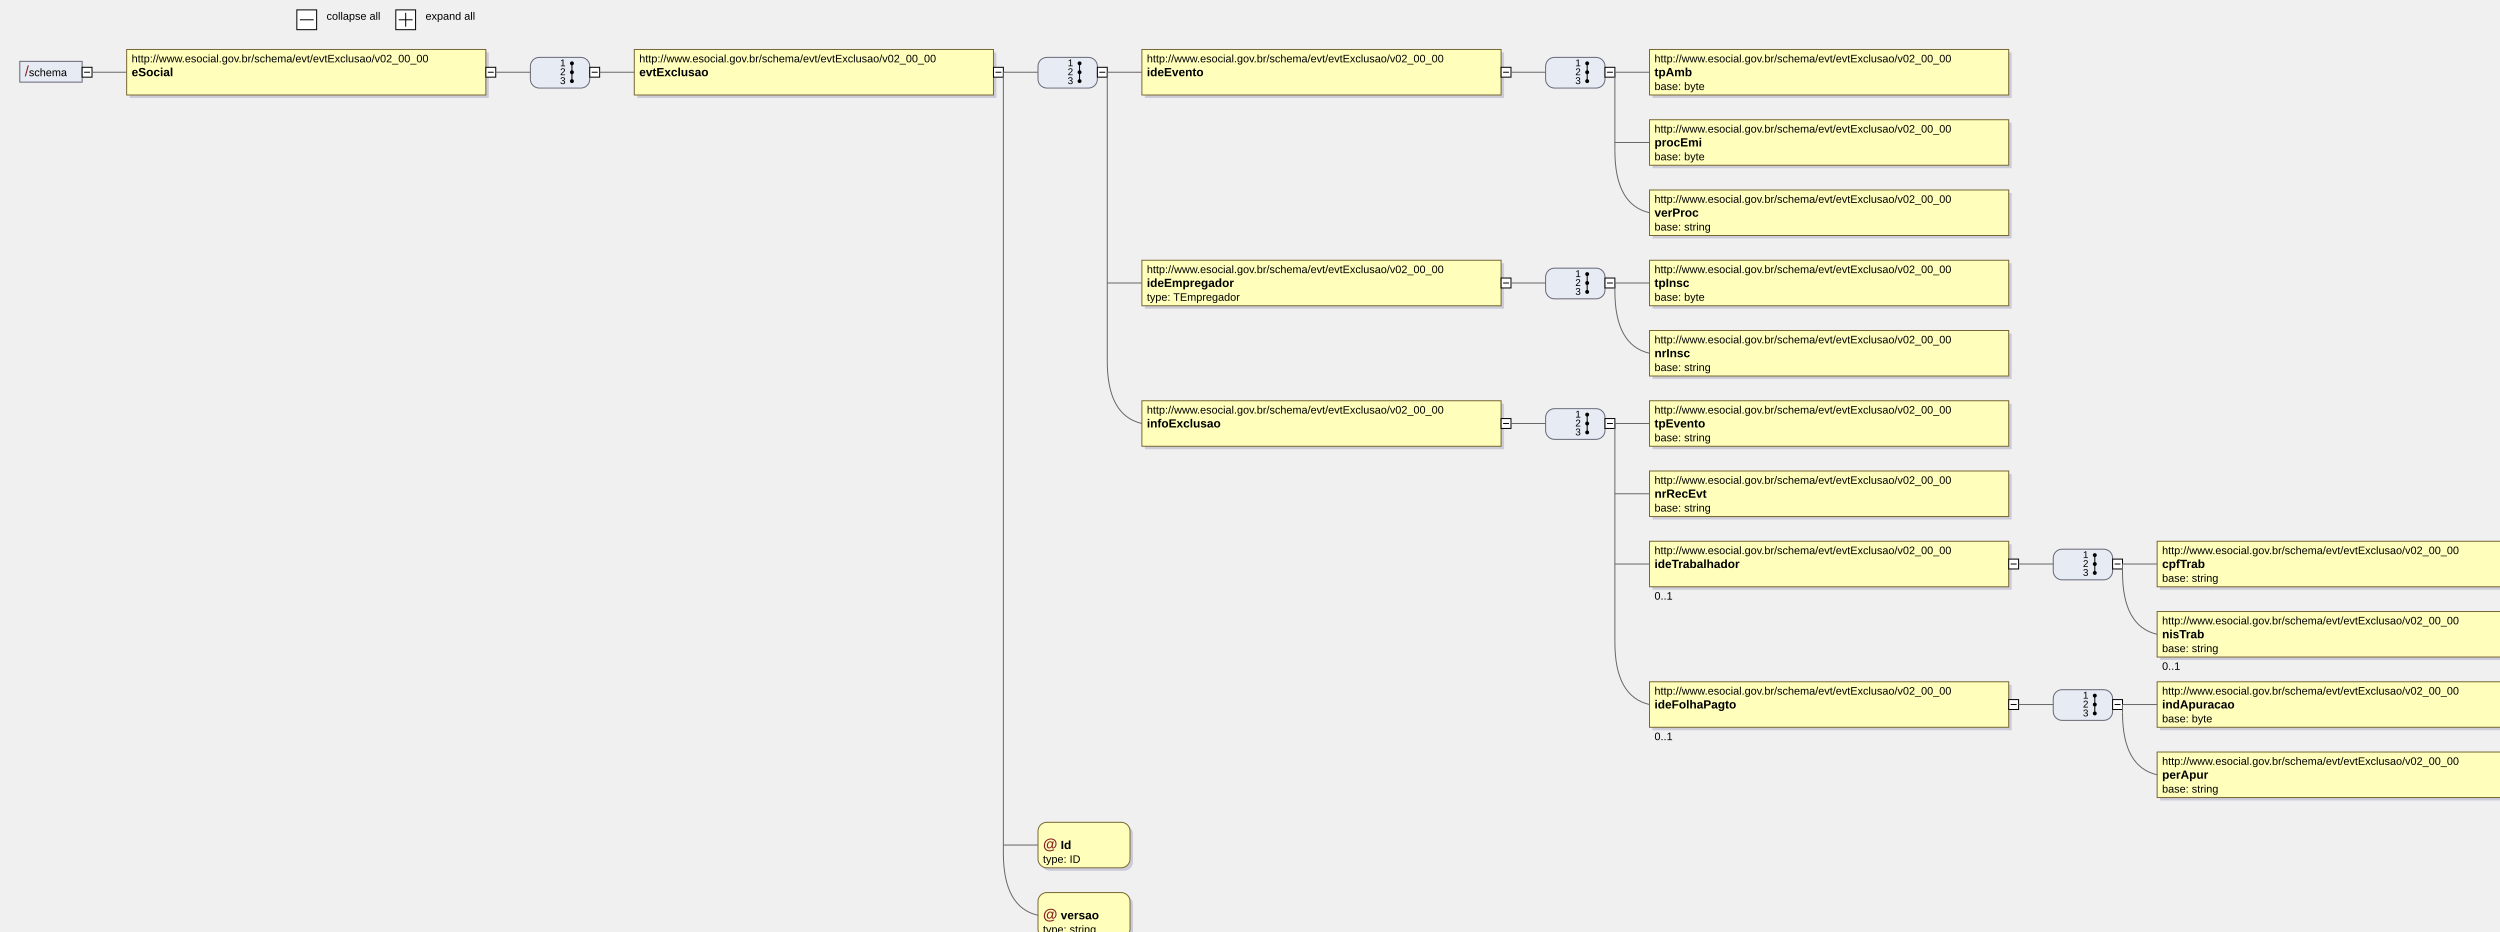
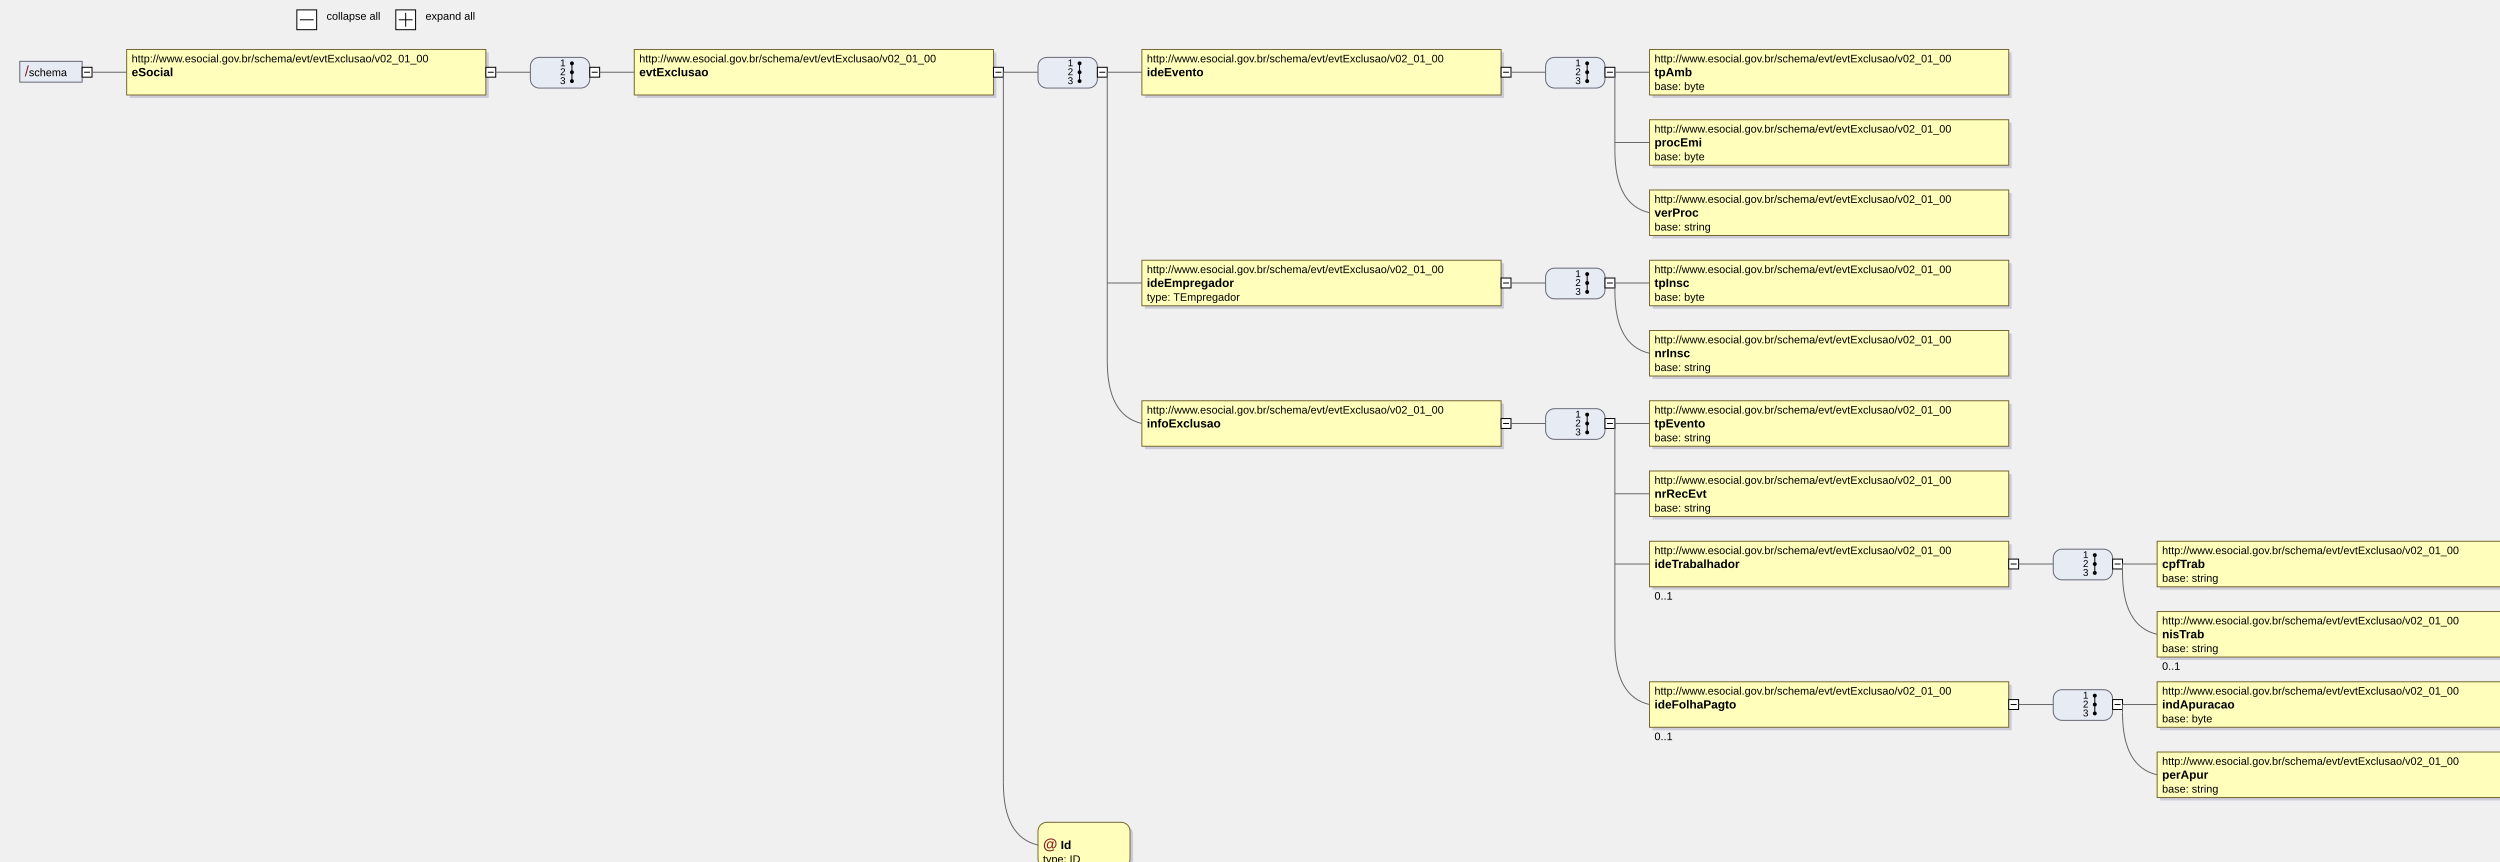
<svg xmlns="http://www.w3.org/2000/svg" xmlns:xlink="http://www.w3.org/1999/xlink" id="svg">
  <defs>
    <style type="text/css">
svg {pointer-events: none;}
text {font-family: arial; font-size: 11px;}
line, polyline, polygon {fill: none; stroke: black;}

.strong {font-size: 12px; font-weight: bold;}
.small {font-size: 10px;}
.big {font-size: 15px; fill: #882222;}

.button {fill: white; stroke: black; pointer-events: all;}
.shadow {fill: #ccccd8; stroke: none;}
.connection {fill: none; stroke: #666666;}
.empty {fill: none; stroke: black;}
.filled {fill: black; stroke: none;}

.boxelement, .boxany, .boxattribute1, .boxanyattribute {fill: #FFFFBB; stroke: #776633; pointer-events: all;}
.boxattribute2 {fill: #FFFFBB; stroke: #776633; pointer-events: all; stroke-dasharray: 2;}
.boxschema, .boxloop, .boxcompositor {fill: #E7EBF3; stroke: #666677;}
.boxselector, .boxfield, .boxidc {fill: #E0F7B7; stroke: #667733;}

.lax {fill: white; stroke: black;}
.skip {fill: #cc6666; stroke: black;}
.strict {fill: black; stroke: none;}

.border {fill: #f9f9f9; stroke: #dddddd;}
</style>
    <symbol class="button" id="plus">
      <rect x="1" y="1" width="10" height="10" />
      <line x1="3" y1="6" x2="9" y2="6" />
      <line x1="6" y1="3" x2="6" y2="9" />
    </symbol>
    <symbol class="button" id="minus">
      <rect x="1" y="1" width="10" height="10" />
      <line x1="3" y1="6" x2="9" y2="6" />
    </symbol>
  </defs>
  <rect class="button" x="300" y="10" width="20" height="20" />
  <line x1="303" y1="20" x2="317" y2="20" />
  <text x="330" y="20">collapse all</text>
  <rect class="button" x="400" y="10" width="20" height="20" />
  <line x1="403" y1="20" x2="417" y2="20" />
  <line x1="410" y1="13" x2="410" y2="27" />
  <text x="430" y="20">expand all</text>
  <g id="_1" class="box" transform="translate(20,50)">
    <rect class="boxschema" x="0" y="12" width="63" height="21" />
    <text x="5" y="27">
      <tspan class="big">/ </tspan>schema</text>
    <use x="62" y="17" xlink:href="#minus" id="s_1" />
  </g>
  <g id="_1_1" class="box" transform="translate(128,50)">
    <rect class="shadow" x="3" y="3" width="363" height="46" />
    <rect class="boxelement" x="0" y="0" width="363" height="46" />
-     <text class="visible" x="5" y="13">http://www.esocial.gov.br/schema/evt/evtExclusao/v02_00_00</text>
+     <text class="visible" x="5" y="13">http://www.esocial.gov.br/schema/evt/evtExclusao/v02_01_00</text>
    <text class="hidden" visibility="hidden" x="5" y="13">nillable: 0</text>
    <text class="hidden" visibility="hidden" x="5" y="41">abstract: 0</text>
    <text class="strong" x="5" y="27">eSocial</text>
    <line class="connection" x1="-35" y1="23" x2="0" y2="23" />
    <use x="362" y="17" xlink:href="#minus" id="s_1_1" />
  </g>
  <g id="_1_1_1" class="box" transform="translate(536,50)">
    <rect class="boxcompositor" x="0" y="8" width="60" height="31" rx="9" />
    <circle cx="42" cy="14" r="2" />
    <circle cx="42" cy="23" r="2" />
    <circle cx="42" cy="32" r="2" />
    <text class="small" x="30" y="17">1</text>
    <text class="small" x="30" y="26">2</text>
    <text class="small" x="30" y="35">3</text>
    <line x1="42" y1="14" x2="42" y2="32" />
    <line class="connection" x1="-35" y1="23" x2="0" y2="23" />
    <use x="59" y="17" xlink:href="#minus" id="s_1_1_1" />
  </g>
  <g id="_1_1_1_1" class="box" transform="translate(641,50)">
    <rect class="shadow" x="3" y="3" width="363" height="46" />
    <rect class="boxelement" x="0" y="0" width="363" height="46" />
-     <text class="visible" x="5" y="13">http://www.esocial.gov.br/schema/evt/evtExclusao/v02_00_00</text>
+     <text class="visible" x="5" y="13">http://www.esocial.gov.br/schema/evt/evtExclusao/v02_01_00</text>
    <text class="hidden" visibility="hidden" x="5" y="13">nillable: 0</text>
    <text class="hidden" visibility="hidden" x="5" y="41">abstract: 0</text>
    <text class="strong" x="5" y="27">evtExclusao</text>
    <line class="connection" x1="-35" y1="23" x2="0" y2="23" />
    <use x="362" y="17" xlink:href="#minus" id="s_1_1_1_1" />
  </g>
  <g id="_1_1_1_1_1" class="box" transform="translate(1049,50)">
    <rect class="boxcompositor" x="0" y="8" width="60" height="31" rx="9" />
    <circle cx="42" cy="14" r="2" />
    <circle cx="42" cy="23" r="2" />
    <circle cx="42" cy="32" r="2" />
    <text class="small" x="30" y="17">1</text>
    <text class="small" x="30" y="26">2</text>
    <text class="small" x="30" y="35">3</text>
    <line x1="42" y1="14" x2="42" y2="32" />
    <line class="connection" x1="-35" y1="23" x2="0" y2="23" />
    <use x="59" y="17" xlink:href="#minus" id="s_1_1_1_1_1" />
  </g>
  <g id="_1_1_1_1_1_1" class="box" transform="translate(1154,50)">
    <rect class="shadow" x="3" y="3" width="363" height="46" />
    <rect class="boxelement" x="0" y="0" width="363" height="46" />
-     <text class="visible" x="5" y="13">http://www.esocial.gov.br/schema/evt/evtExclusao/v02_00_00</text>
+     <text class="visible" x="5" y="13">http://www.esocial.gov.br/schema/evt/evtExclusao/v02_01_00</text>
    <text class="hidden" visibility="hidden" x="5" y="13">nillable: 0</text>
    <text class="hidden" visibility="hidden" x="5" y="41">abstract: 0</text>
    <text class="strong" x="5" y="27">ideEvento</text>
    <line class="connection" x1="-35" y1="23" x2="0" y2="23" />
    <use x="362" y="17" xlink:href="#minus" id="s_1_1_1_1_1_1" />
  </g>
  <g id="_1_1_1_1_1_1_1" class="box" transform="translate(1562,50)">
    <rect class="boxcompositor" x="0" y="8" width="60" height="31" rx="9" />
    <circle cx="42" cy="14" r="2" />
    <circle cx="42" cy="23" r="2" />
    <circle cx="42" cy="32" r="2" />
    <text class="small" x="30" y="17">1</text>
    <text class="small" x="30" y="26">2</text>
    <text class="small" x="30" y="35">3</text>
    <line x1="42" y1="14" x2="42" y2="32" />
    <line class="connection" x1="-35" y1="23" x2="0" y2="23" />
    <use x="59" y="17" xlink:href="#minus" id="s_1_1_1_1_1_1_1" />
  </g>
  <g id="_1_1_1_1_1_1_1_1" class="box" transform="translate(1667,50)">
    <rect class="shadow" x="3" y="3" width="363" height="46" />
    <rect class="boxelement" x="0" y="0" width="363" height="46" />
-     <text class="visible" x="5" y="13">http://www.esocial.gov.br/schema/evt/evtExclusao/v02_00_00</text>
+     <text class="visible" x="5" y="13">http://www.esocial.gov.br/schema/evt/evtExclusao/v02_01_00</text>
    <text class="hidden" visibility="hidden" x="5" y="13">nillable: 0</text>
    <text class="hidden" visibility="hidden" x="5" y="41">abstract: 0</text>
    <text class="strong" x="5" y="27">tpAmb</text>
    <text class="visible" x="5" y="41">base: byte</text>
    <line class="connection" x1="-35" y1="23" x2="0" y2="23" />
  </g>
  <g id="_1_1_1_1_1_1_1_2" class="box" transform="translate(1667,121)">
    <rect class="shadow" x="3" y="3" width="363" height="46" />
    <rect class="boxelement" x="0" y="0" width="363" height="46" />
-     <text class="visible" x="5" y="13">http://www.esocial.gov.br/schema/evt/evtExclusao/v02_00_00</text>
+     <text class="visible" x="5" y="13">http://www.esocial.gov.br/schema/evt/evtExclusao/v02_01_00</text>
    <text class="hidden" visibility="hidden" x="5" y="13">nillable: 0</text>
    <text class="hidden" visibility="hidden" x="5" y="41">abstract: 0</text>
    <text class="strong" x="5" y="27">procEmi</text>
    <text class="visible" x="5" y="41">base: byte</text>
    <line class="connection" x1="-35" y1="23" x2="0" y2="23" />
  </g>
  <g id="_1_1_1_1_1_1_1_3" class="box" transform="translate(1667,192)">
    <rect class="shadow" x="3" y="3" width="363" height="46" />
    <rect class="boxelement" x="0" y="0" width="363" height="46" />
-     <text class="visible" x="5" y="13">http://www.esocial.gov.br/schema/evt/evtExclusao/v02_00_00</text>
+     <text class="visible" x="5" y="13">http://www.esocial.gov.br/schema/evt/evtExclusao/v02_01_00</text>
    <text class="hidden" visibility="hidden" x="5" y="13">nillable: 0</text>
    <text class="hidden" visibility="hidden" x="5" y="41">abstract: 0</text>
    <text class="strong" x="5" y="27">verProc</text>
    <text class="visible" x="5" y="41">base: string</text>
    <line class="connection" id="p_1_1_1_1_1_1_1_3" x1="-35" y1="-119" x2="-35" y2="-40" />
    <path class="connection" d="M-35,-40 Q-35,15 0,23" />
  </g>
  <g id="_1_1_1_1_1_2" class="box" transform="translate(1154,263)">
    <rect class="shadow" x="3" y="3" width="363" height="46" />
    <rect class="boxelement" x="0" y="0" width="363" height="46" />
-     <text class="visible" x="5" y="13">http://www.esocial.gov.br/schema/evt/evtExclusao/v02_00_00</text>
+     <text class="visible" x="5" y="13">http://www.esocial.gov.br/schema/evt/evtExclusao/v02_01_00</text>
    <text class="hidden" visibility="hidden" x="5" y="13">nillable: 0</text>
    <text class="hidden" visibility="hidden" x="5" y="41">abstract: 0</text>
    <text class="strong" x="5" y="27">ideEmpregador</text>
    <text class="visible" x="5" y="41">type: TEmpregador</text>
    <line class="connection" x1="-35" y1="23" x2="0" y2="23" />
    <use x="362" y="17" xlink:href="#minus" id="s_1_1_1_1_1_2" />
  </g>
  <g id="_1_1_1_1_1_2_1" class="box" transform="translate(1562,263)">
    <rect class="boxcompositor" x="0" y="8" width="60" height="31" rx="9" />
    <circle cx="42" cy="14" r="2" />
    <circle cx="42" cy="23" r="2" />
    <circle cx="42" cy="32" r="2" />
    <text class="small" x="30" y="17">1</text>
    <text class="small" x="30" y="26">2</text>
    <text class="small" x="30" y="35">3</text>
    <line x1="42" y1="14" x2="42" y2="32" />
    <line class="connection" x1="-35" y1="23" x2="0" y2="23" />
    <use x="59" y="17" xlink:href="#minus" id="s_1_1_1_1_1_2_1" />
  </g>
  <g id="_1_1_1_1_1_2_1_1" class="box" transform="translate(1667,263)">
    <rect class="shadow" x="3" y="3" width="363" height="46" />
    <rect class="boxelement" x="0" y="0" width="363" height="46" />
-     <text class="visible" x="5" y="13">http://www.esocial.gov.br/schema/evt/evtExclusao/v02_00_00</text>
+     <text class="visible" x="5" y="13">http://www.esocial.gov.br/schema/evt/evtExclusao/v02_01_00</text>
    <text class="hidden" visibility="hidden" x="5" y="13">nillable: 0</text>
    <text class="hidden" visibility="hidden" x="5" y="41">abstract: 0</text>
    <text class="strong" x="5" y="27">tpInsc</text>
    <text class="visible" x="5" y="41">base: byte</text>
    <line class="connection" x1="-35" y1="23" x2="0" y2="23" />
  </g>
  <g id="_1_1_1_1_1_2_1_2" class="box" transform="translate(1667,334)">
    <rect class="shadow" x="3" y="3" width="363" height="46" />
    <rect class="boxelement" x="0" y="0" width="363" height="46" />
-     <text class="visible" x="5" y="13">http://www.esocial.gov.br/schema/evt/evtExclusao/v02_00_00</text>
+     <text class="visible" x="5" y="13">http://www.esocial.gov.br/schema/evt/evtExclusao/v02_01_00</text>
    <text class="hidden" visibility="hidden" x="5" y="13">nillable: 0</text>
    <text class="hidden" visibility="hidden" x="5" y="41">abstract: 0</text>
    <text class="strong" x="5" y="27">nrInsc</text>
    <text class="visible" x="5" y="41">base: string</text>
    <line class="connection" id="p_1_1_1_1_1_2_1_2" x1="-35" y1="-48" x2="-35" y2="-40" />
    <path class="connection" d="M-35,-40 Q-35,15 0,23" />
  </g>
  <g id="_1_1_1_1_1_3" class="box" transform="translate(1154,405)">
    <rect class="shadow" x="3" y="3" width="363" height="46" />
    <rect class="boxelement" x="0" y="0" width="363" height="46" />
-     <text class="visible" x="5" y="13">http://www.esocial.gov.br/schema/evt/evtExclusao/v02_00_00</text>
+     <text class="visible" x="5" y="13">http://www.esocial.gov.br/schema/evt/evtExclusao/v02_01_00</text>
    <text class="hidden" visibility="hidden" x="5" y="13">nillable: 0</text>
    <text class="hidden" visibility="hidden" x="5" y="41">abstract: 0</text>
    <text class="strong" x="5" y="27">infoExclusao</text>
    <line class="connection" id="p_1_1_1_1_1_3" x1="-35" y1="-332" x2="-35" y2="-40" />
    <path class="connection" d="M-35,-40 Q-35,15 0,23" />
    <use x="362" y="17" xlink:href="#minus" id="s_1_1_1_1_1_3" />
  </g>
  <g id="_1_1_1_1_1_3_1" class="box" transform="translate(1562,405)">
    <rect class="boxcompositor" x="0" y="8" width="60" height="31" rx="9" />
    <circle cx="42" cy="14" r="2" />
    <circle cx="42" cy="23" r="2" />
    <circle cx="42" cy="32" r="2" />
    <text class="small" x="30" y="17">1</text>
    <text class="small" x="30" y="26">2</text>
    <text class="small" x="30" y="35">3</text>
    <line x1="42" y1="14" x2="42" y2="32" />
    <line class="connection" x1="-35" y1="23" x2="0" y2="23" />
    <use x="59" y="17" xlink:href="#minus" id="s_1_1_1_1_1_3_1" />
  </g>
  <g id="_1_1_1_1_1_3_1_1" class="box" transform="translate(1667,405)">
    <rect class="shadow" x="3" y="3" width="363" height="46" />
    <rect class="boxelement" x="0" y="0" width="363" height="46" />
-     <text class="visible" x="5" y="13">http://www.esocial.gov.br/schema/evt/evtExclusao/v02_00_00</text>
+     <text class="visible" x="5" y="13">http://www.esocial.gov.br/schema/evt/evtExclusao/v02_01_00</text>
    <text class="hidden" visibility="hidden" x="5" y="13">nillable: 0</text>
    <text class="hidden" visibility="hidden" x="5" y="41">abstract: 0</text>
    <text class="strong" x="5" y="27">tpEvento</text>
    <text class="visible" x="5" y="41">base: string</text>
    <line class="connection" x1="-35" y1="23" x2="0" y2="23" />
  </g>
  <g id="_1_1_1_1_1_3_1_2" class="box" transform="translate(1667,476)">
    <rect class="shadow" x="3" y="3" width="363" height="46" />
    <rect class="boxelement" x="0" y="0" width="363" height="46" />
-     <text class="visible" x="5" y="13">http://www.esocial.gov.br/schema/evt/evtExclusao/v02_00_00</text>
+     <text class="visible" x="5" y="13">http://www.esocial.gov.br/schema/evt/evtExclusao/v02_01_00</text>
    <text class="hidden" visibility="hidden" x="5" y="13">nillable: 0</text>
    <text class="hidden" visibility="hidden" x="5" y="41">abstract: 0</text>
    <text class="strong" x="5" y="27">nrRecEvt</text>
    <text class="visible" x="5" y="41">base: string</text>
    <line class="connection" x1="-35" y1="23" x2="0" y2="23" />
  </g>
  <g id="_1_1_1_1_1_3_1_3" class="box" transform="translate(1667,547)">
    <rect class="shadow" x="3" y="3" width="363" height="46" />
    <rect class="boxelement" x="0" y="0" width="363" height="46" />
-     <text class="visible" x="5" y="13">http://www.esocial.gov.br/schema/evt/evtExclusao/v02_00_00</text>
+     <text class="visible" x="5" y="13">http://www.esocial.gov.br/schema/evt/evtExclusao/v02_01_00</text>
    <text class="hidden" visibility="hidden" x="5" y="13">nillable: 0</text>
    <text class="hidden" visibility="hidden" x="5" y="41">abstract: 0</text>
    <text class="strong" x="5" y="27">ideTrabalhador</text>
    <text x="5" y="59">0..1</text>
    <line class="connection" x1="-35" y1="23" x2="0" y2="23" />
    <use x="362" y="17" xlink:href="#minus" id="s_1_1_1_1_1_3_1_3" />
  </g>
  <g id="_1_1_1_1_1_3_1_3_1" class="box" transform="translate(2075,547)">
    <rect class="boxcompositor" x="0" y="8" width="60" height="31" rx="9" />
    <circle cx="42" cy="14" r="2" />
    <circle cx="42" cy="23" r="2" />
    <circle cx="42" cy="32" r="2" />
    <text class="small" x="30" y="17">1</text>
    <text class="small" x="30" y="26">2</text>
    <text class="small" x="30" y="35">3</text>
    <line x1="42" y1="14" x2="42" y2="32" />
    <line class="connection" x1="-35" y1="23" x2="0" y2="23" />
    <use x="59" y="17" xlink:href="#minus" id="s_1_1_1_1_1_3_1_3_1" />
  </g>
  <g id="_1_1_1_1_1_3_1_3_1_1" class="box" transform="translate(2180,547)">
    <rect class="shadow" x="3" y="3" width="363" height="46" />
    <rect class="boxelement" x="0" y="0" width="363" height="46" />
-     <text class="visible" x="5" y="13">http://www.esocial.gov.br/schema/evt/evtExclusao/v02_00_00</text>
+     <text class="visible" x="5" y="13">http://www.esocial.gov.br/schema/evt/evtExclusao/v02_01_00</text>
    <text class="hidden" visibility="hidden" x="5" y="13">nillable: 0</text>
    <text class="hidden" visibility="hidden" x="5" y="41">abstract: 0</text>
    <text class="strong" x="5" y="27">cpfTrab</text>
    <text class="visible" x="5" y="41">base: string</text>
    <line class="connection" x1="-35" y1="23" x2="0" y2="23" />
  </g>
  <g id="_1_1_1_1_1_3_1_3_1_2" class="box" transform="translate(2180,618)">
    <rect class="shadow" x="3" y="3" width="363" height="46" />
    <rect class="boxelement" x="0" y="0" width="363" height="46" />
-     <text class="visible" x="5" y="13">http://www.esocial.gov.br/schema/evt/evtExclusao/v02_00_00</text>
+     <text class="visible" x="5" y="13">http://www.esocial.gov.br/schema/evt/evtExclusao/v02_01_00</text>
    <text class="hidden" visibility="hidden" x="5" y="13">nillable: 0</text>
    <text class="hidden" visibility="hidden" x="5" y="41">abstract: 0</text>
    <text class="strong" x="5" y="27">nisTrab</text>
    <text class="visible" x="5" y="41">base: string</text>
    <text x="5" y="59">0..1</text>
    <line class="connection" id="p_1_1_1_1_1_3_1_3_1_2" x1="-35" y1="-48" x2="-35" y2="-40" />
    <path class="connection" d="M-35,-40 Q-35,15 0,23" />
  </g>
  <g id="_1_1_1_1_1_3_1_4" class="box" transform="translate(1667,689)">
    <rect class="shadow" x="3" y="3" width="363" height="46" />
    <rect class="boxelement" x="0" y="0" width="363" height="46" />
-     <text class="visible" x="5" y="13">http://www.esocial.gov.br/schema/evt/evtExclusao/v02_00_00</text>
+     <text class="visible" x="5" y="13">http://www.esocial.gov.br/schema/evt/evtExclusao/v02_01_00</text>
    <text class="hidden" visibility="hidden" x="5" y="13">nillable: 0</text>
    <text class="hidden" visibility="hidden" x="5" y="41">abstract: 0</text>
    <text class="strong" x="5" y="27">ideFolhaPagto</text>
    <text x="5" y="59">0..1</text>
    <line class="connection" id="p_1_1_1_1_1_3_1_4" x1="-35" y1="-261" x2="-35" y2="-40" />
    <path class="connection" d="M-35,-40 Q-35,15 0,23" />
    <use x="362" y="17" xlink:href="#minus" id="s_1_1_1_1_1_3_1_4" />
  </g>
  <g id="_1_1_1_1_1_3_1_4_1" class="box" transform="translate(2075,689)">
    <rect class="boxcompositor" x="0" y="8" width="60" height="31" rx="9" />
    <circle cx="42" cy="14" r="2" />
    <circle cx="42" cy="23" r="2" />
    <circle cx="42" cy="32" r="2" />
    <text class="small" x="30" y="17">1</text>
    <text class="small" x="30" y="26">2</text>
    <text class="small" x="30" y="35">3</text>
    <line x1="42" y1="14" x2="42" y2="32" />
    <line class="connection" x1="-35" y1="23" x2="0" y2="23" />
    <use x="59" y="17" xlink:href="#minus" id="s_1_1_1_1_1_3_1_4_1" />
  </g>
  <g id="_1_1_1_1_1_3_1_4_1_1" class="box" transform="translate(2180,689)">
    <rect class="shadow" x="3" y="3" width="363" height="46" />
    <rect class="boxelement" x="0" y="0" width="363" height="46" />
-     <text class="visible" x="5" y="13">http://www.esocial.gov.br/schema/evt/evtExclusao/v02_00_00</text>
+     <text class="visible" x="5" y="13">http://www.esocial.gov.br/schema/evt/evtExclusao/v02_01_00</text>
    <text class="hidden" visibility="hidden" x="5" y="13">nillable: 0</text>
    <text class="hidden" visibility="hidden" x="5" y="41">abstract: 0</text>
    <text class="strong" x="5" y="27">indApuracao</text>
    <text class="visible" x="5" y="41">base: byte</text>
    <line class="connection" x1="-35" y1="23" x2="0" y2="23" />
  </g>
  <g id="_1_1_1_1_1_3_1_4_1_2" class="box" transform="translate(2180,760)">
    <rect class="shadow" x="3" y="3" width="363" height="46" />
    <rect class="boxelement" x="0" y="0" width="363" height="46" />
-     <text class="visible" x="5" y="13">http://www.esocial.gov.br/schema/evt/evtExclusao/v02_00_00</text>
+     <text class="visible" x="5" y="13">http://www.esocial.gov.br/schema/evt/evtExclusao/v02_01_00</text>
    <text class="hidden" visibility="hidden" x="5" y="13">nillable: 0</text>
    <text class="hidden" visibility="hidden" x="5" y="41">abstract: 0</text>
    <text class="strong" x="5" y="27">perApur</text>
    <text class="visible" x="5" y="41">base: string</text>
    <line class="connection" id="p_1_1_1_1_1_3_1_4_1_2" x1="-35" y1="-48" x2="-35" y2="-40" />
    <path class="connection" d="M-35,-40 Q-35,15 0,23" />
  </g>
  <g id="_1_1_1_1_2" class="box" transform="translate(1049,831)">
    <rect class="shadow" x="3" y="3" width="93" height="46" rx="9" />
    <rect class="boxattribute1" x="0" y="0" width="93" height="46" rx="9" />
    <text class="strong" x="5" y="27">
      <tspan class="big">@</tspan> Id</text>
    <text class="visible" x="5" y="41">type: ID</text>
    <text class="hidden" visibility="hidden" x="5" y="41">use: required</text>
-     <line class="connection" x1="-35" y1="23" x2="0" y2="23" />
-   </g>
-   <g id="_1_1_1_1_3" class="box" transform="translate(1049,902)">
-     <rect class="shadow" x="3" y="3" width="93" height="46" rx="9" />
-     <rect class="boxattribute1" x="0" y="0" width="93" height="46" rx="9" />
-     <text class="strong" x="5" y="27">
-       <tspan class="big">@</tspan> versao</text>
-     <text class="visible" x="5" y="41">type: string</text>
-     <text class="hidden" visibility="hidden" x="5" y="41">use: required</text>
-     <line class="connection" id="p_1_1_1_1_3" x1="-35" y1="-829" x2="-35" y2="-40" />
+     <line class="connection" id="p_1_1_1_1_2" x1="-35" y1="-758" x2="-35" y2="-40" />
    <path class="connection" d="M-35,-40 Q-35,15 0,23" />
  </g>
</svg>
